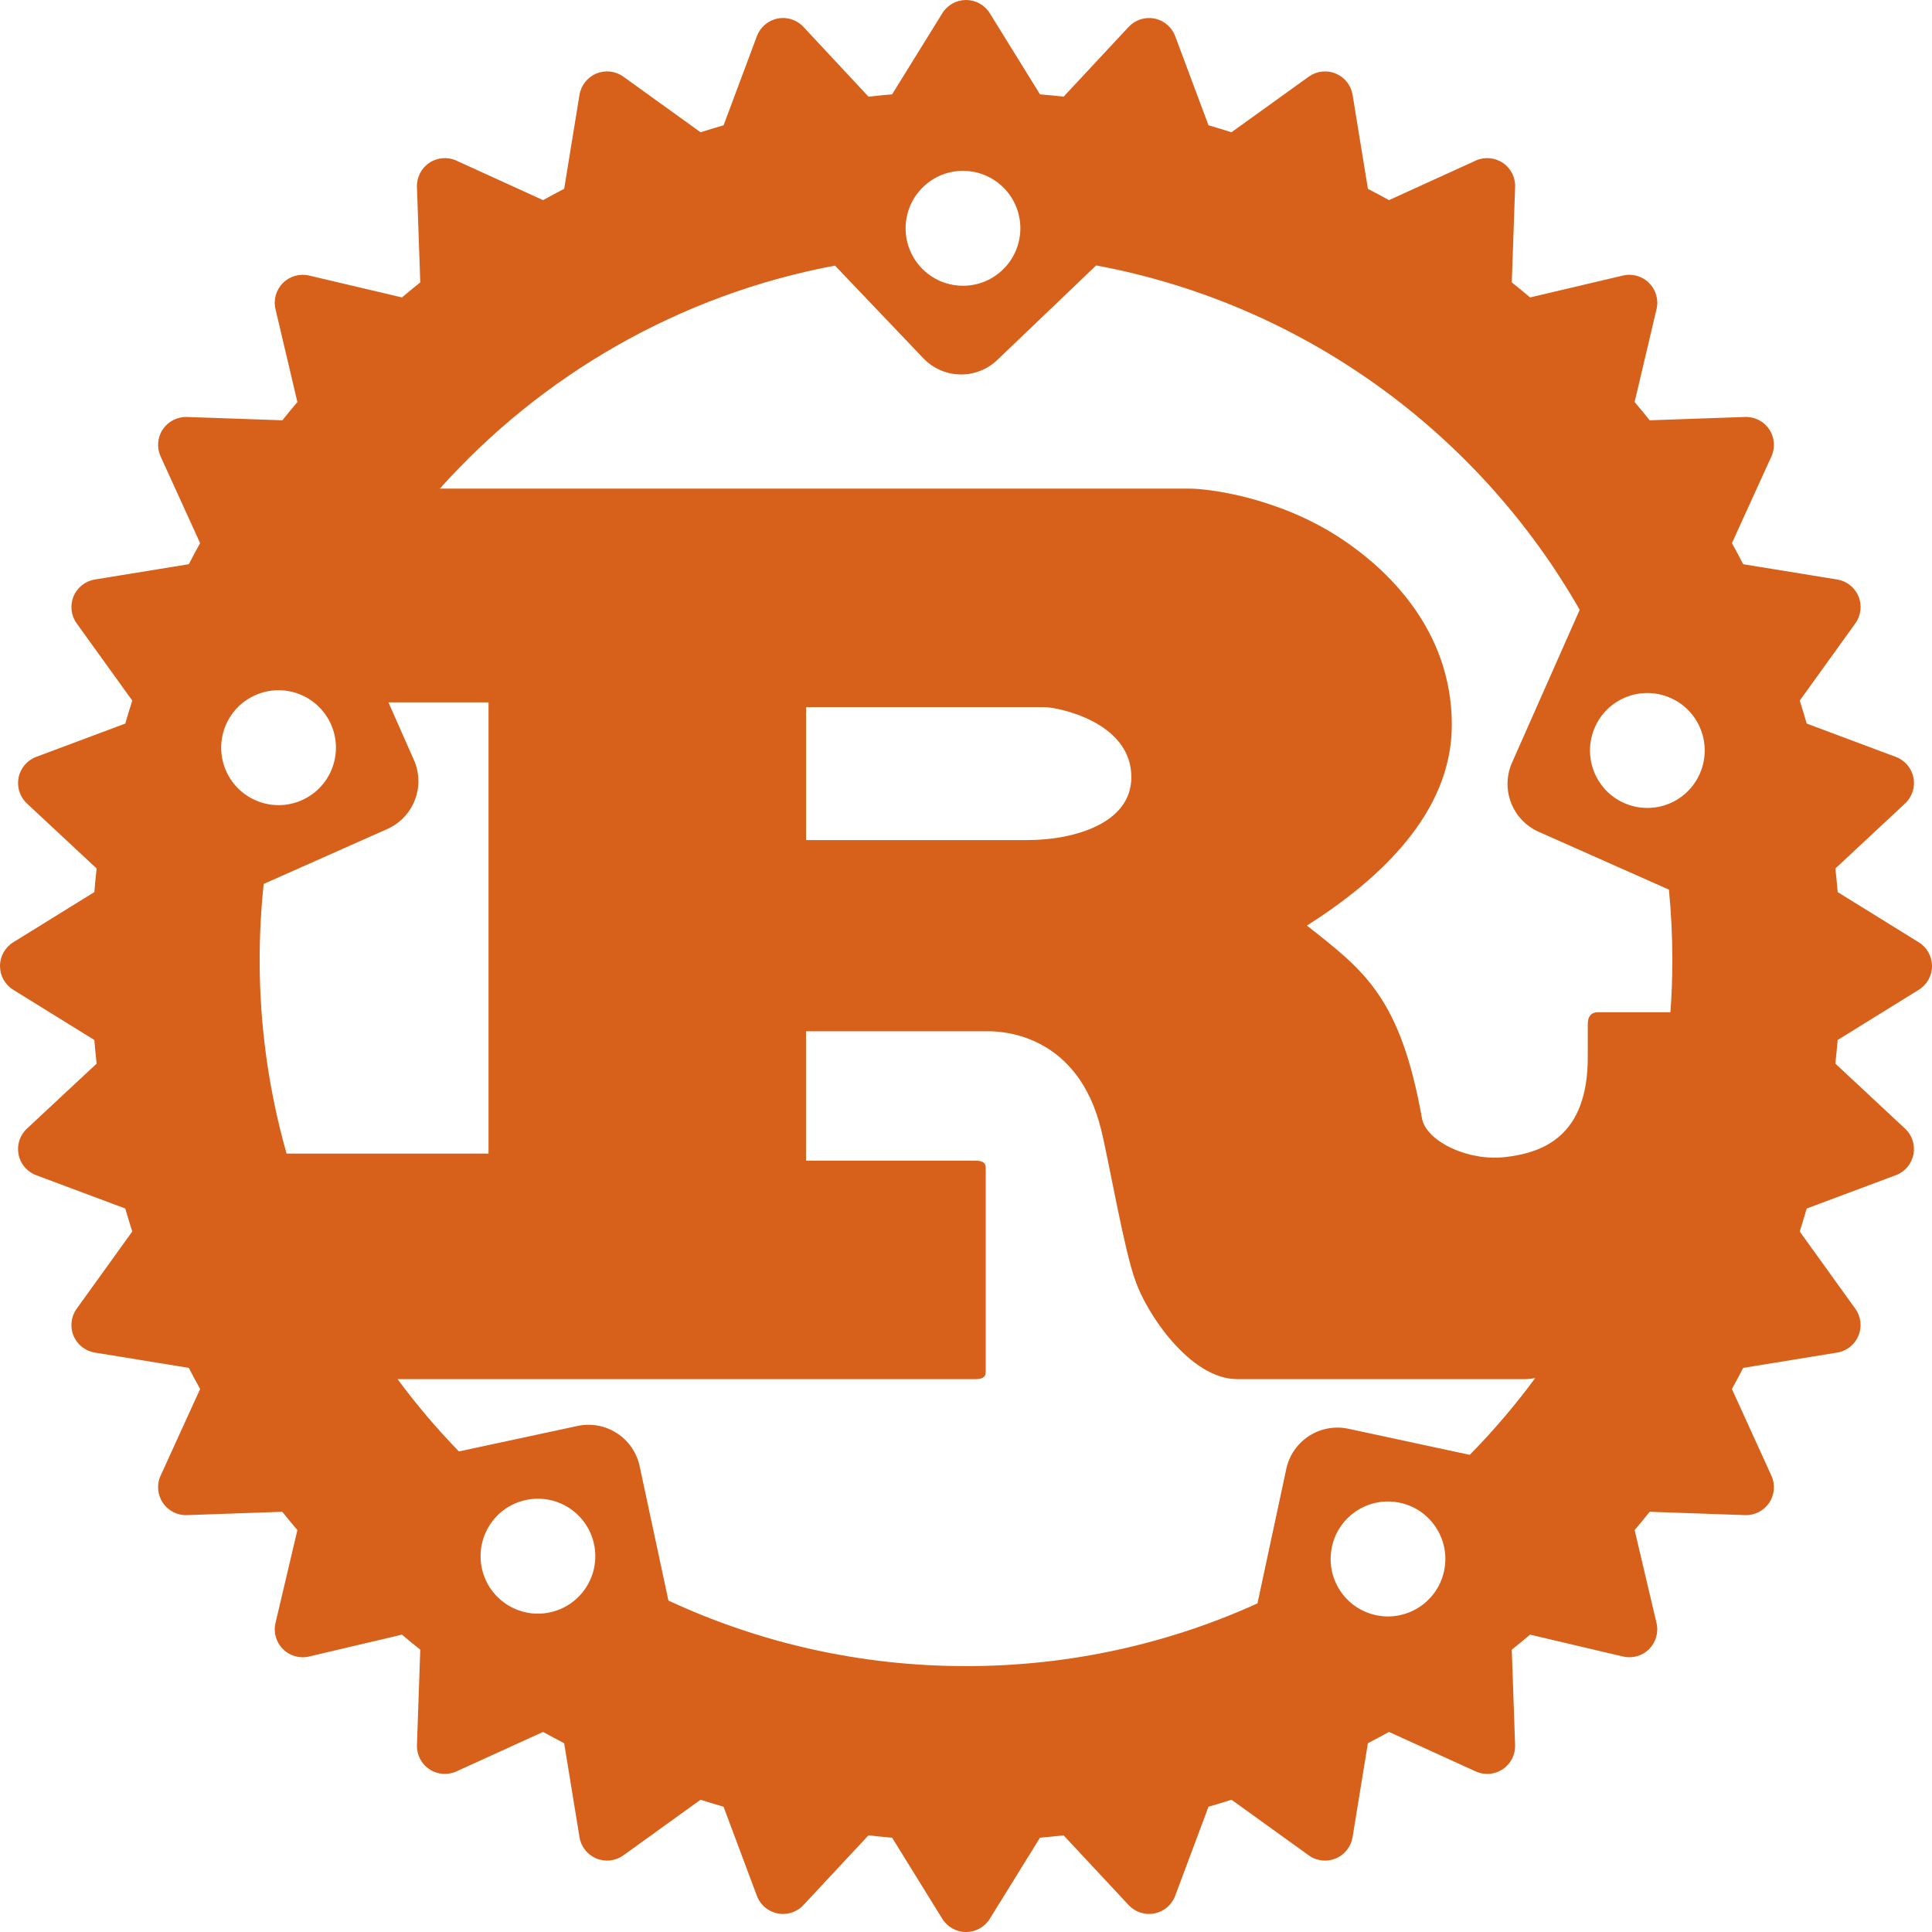
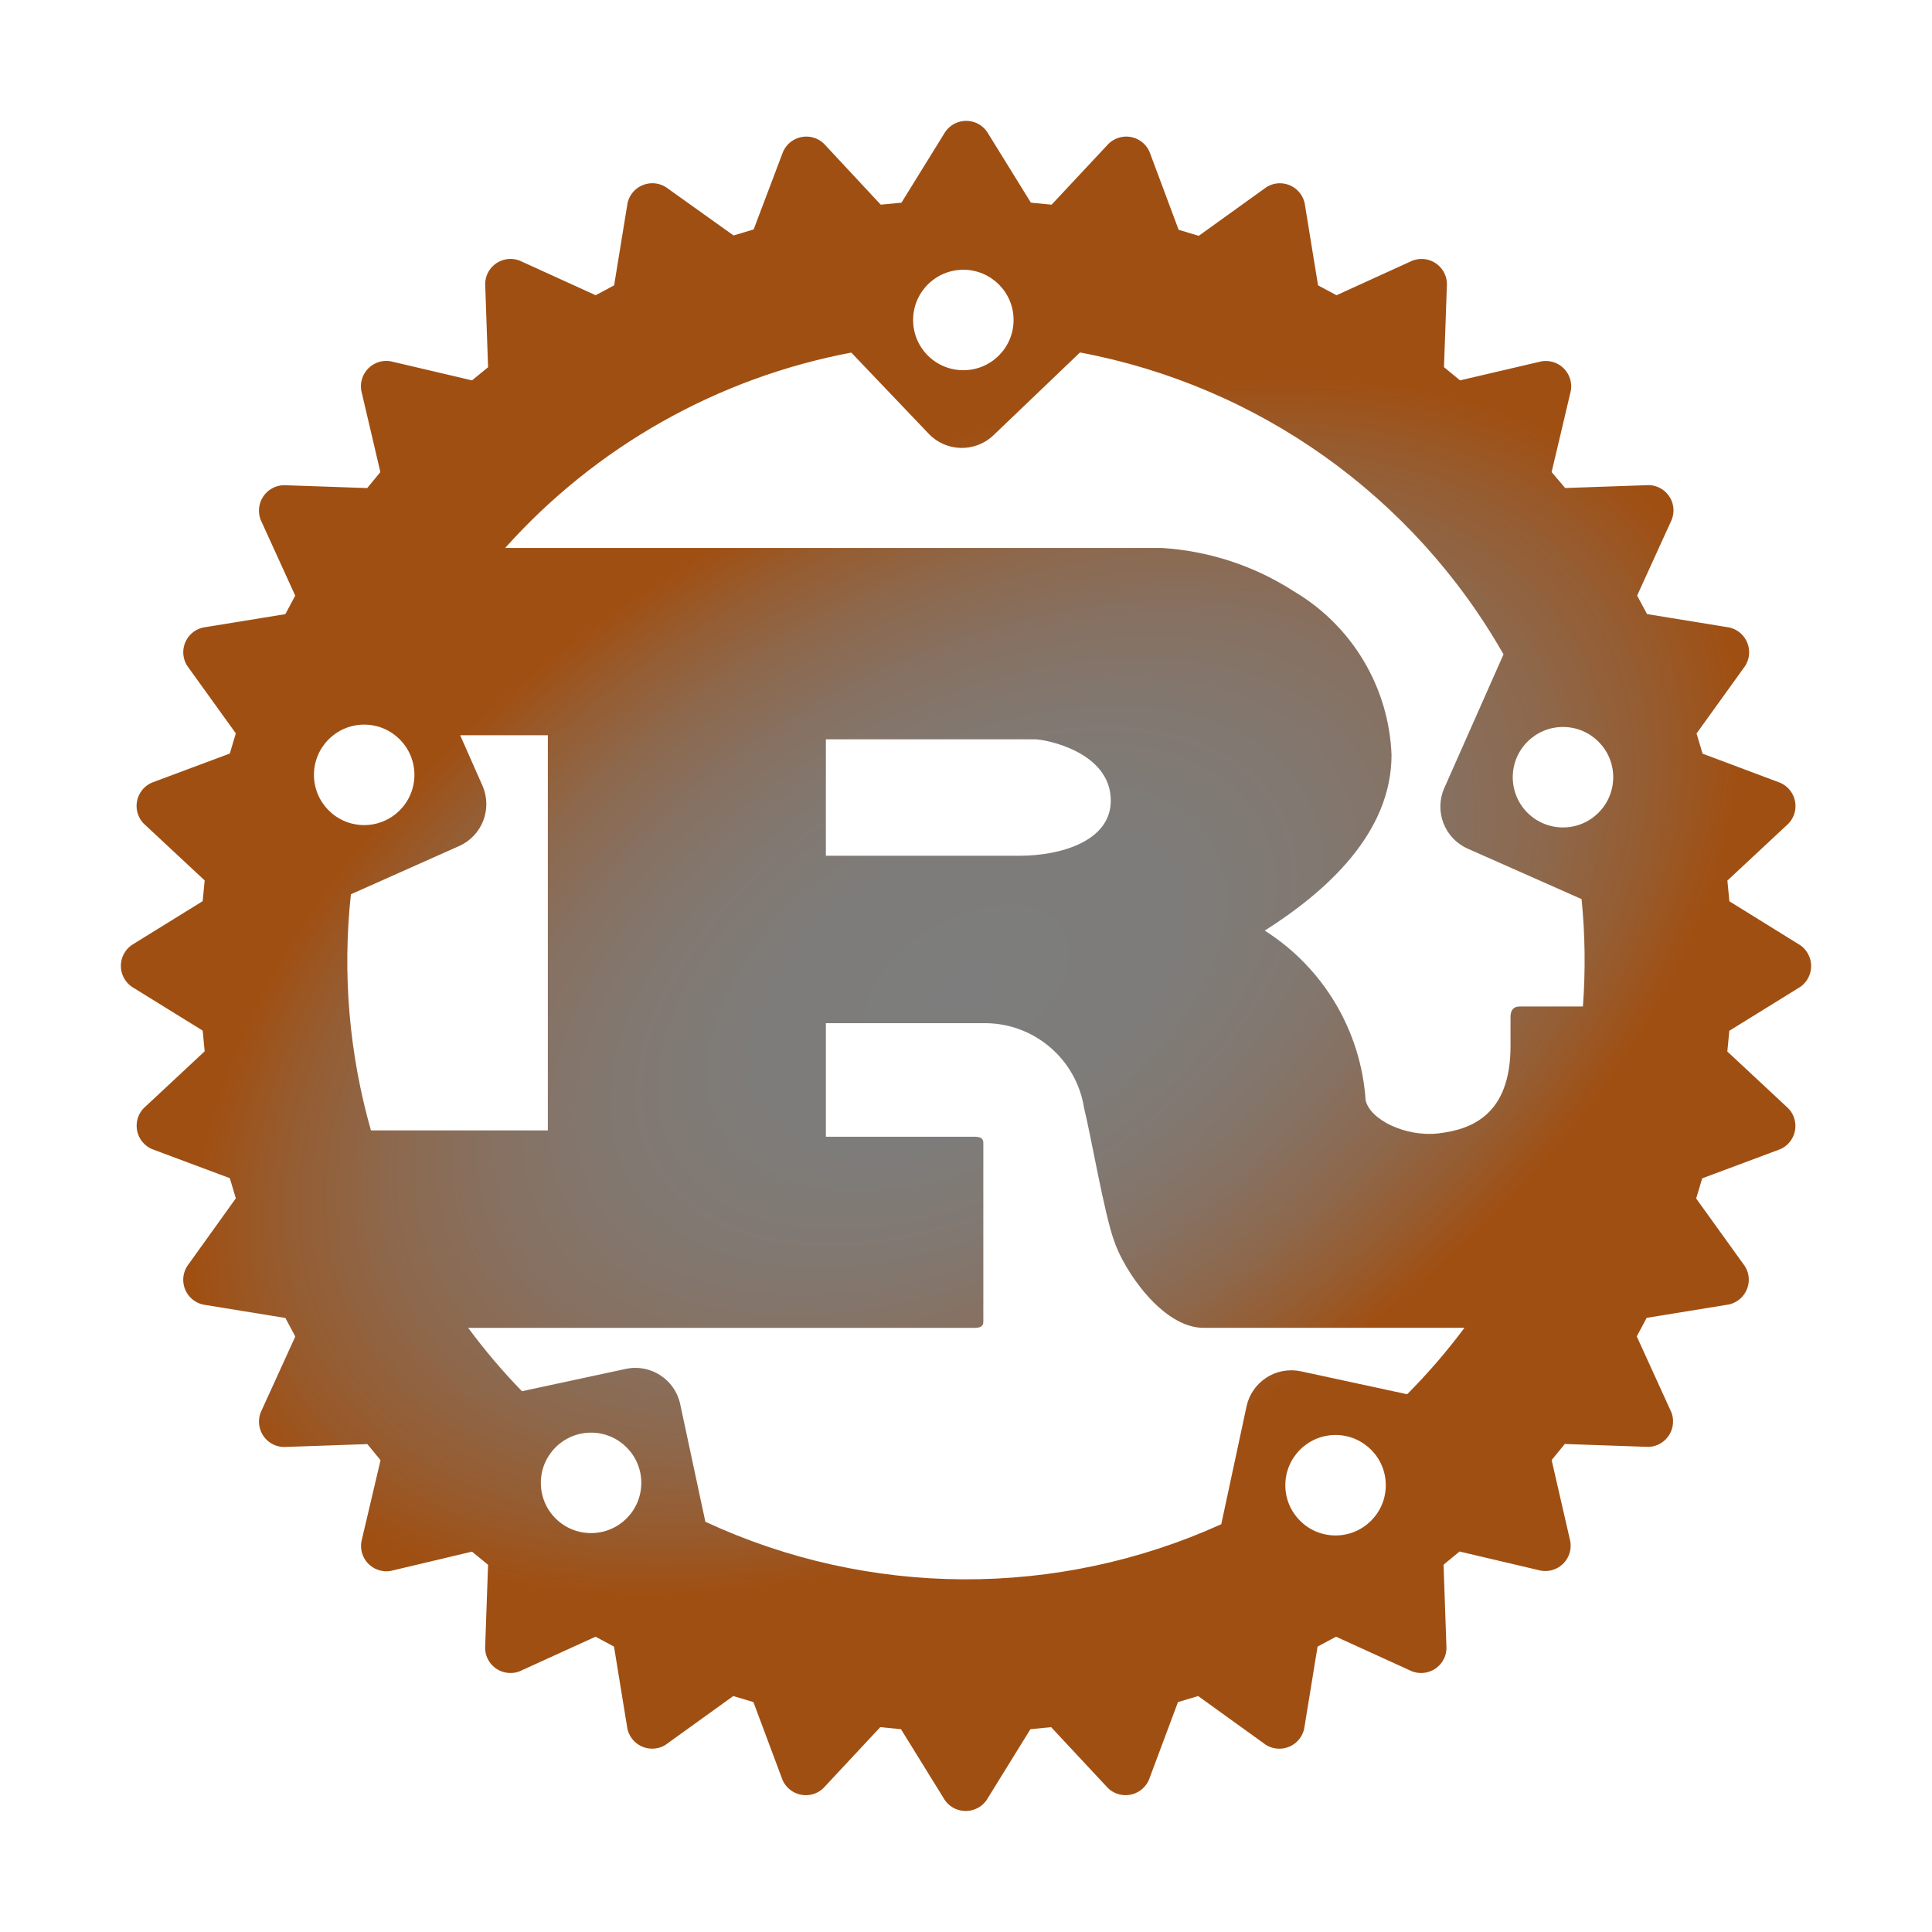
- <svg xmlns="http://www.w3.org/2000/svg" width="150" height="150" viewBox="0 0 256 256" preserveAspectRatio="xMidYMid">
-   <path fill="#D7611B" d="M254.251 124.862l-10.747-6.653a145.81 145.81 0 0 0-.306-3.13l9.236-8.615a3.686 3.686 0 0 0 1.105-3.427 3.685 3.685 0 0 0-2.33-2.744l-11.807-4.415a137.355 137.355 0 0 0-.925-3.048l7.365-10.229a3.698 3.698 0 0 0-2.407-5.814l-12.45-2.025c-.484-.944-.988-1.874-1.496-2.796l5.231-11.483a3.683 3.683 0 0 0-.288-3.59 3.678 3.678 0 0 0-3.204-1.642l-12.636.44a99.848 99.848 0 0 0-1.996-2.421l2.904-12.308a3.694 3.694 0 0 0-.986-3.466 3.698 3.698 0 0 0-3.464-.986l-12.305 2.901a106.192 106.192 0 0 0-2.426-1.996l.442-12.635a3.684 3.684 0 0 0-1.64-3.205 3.693 3.693 0 0 0-3.59-.29l-11.48 5.234a133.235 133.235 0 0 0-2.796-1.5l-2.03-12.452a3.7 3.7 0 0 0-5.812-2.407l-10.236 7.365c-1.007-.32-2.02-.629-3.042-.922L155.72 4.794a3.69 3.69 0 0 0-2.745-2.336 3.707 3.707 0 0 0-3.424 1.106l-8.615 9.243a111.11 111.11 0 0 0-3.13-.306l-6.653-10.75a3.698 3.698 0 0 0-6.289 0l-6.653 10.75a110.4 110.4 0 0 0-3.133.306l-8.617-9.243a3.695 3.695 0 0 0-6.169 1.23l-4.414 11.809c-1.023.293-2.035.604-3.045.922L82.599 10.16a3.687 3.687 0 0 0-3.579-.415 3.705 3.705 0 0 0-2.235 2.822l-2.03 12.452c-.94.487-1.869.988-2.796 1.5l-11.481-5.235a3.686 3.686 0 0 0-3.588.291 3.684 3.684 0 0 0-1.642 3.205l.44 12.635a118.03 118.03 0 0 0-2.426 1.996l-12.305-2.9a3.71 3.71 0 0 0-3.466.985 3.694 3.694 0 0 0-.986 3.466l2.899 12.308c-.673.797-1.338 1.604-1.991 2.421l-12.636-.44a3.721 3.721 0 0 0-3.204 1.641 3.696 3.696 0 0 0-.291 3.59l5.234 11.484c-.509.922-1.012 1.852-1.5 2.796l-12.449 2.025a3.7 3.7 0 0 0-2.407 5.814l7.365 10.23c-.32 1.01-.631 2.024-.925 3.047l-11.808 4.415a3.702 3.702 0 0 0-1.225 6.171l9.237 8.614c-.115 1.04-.217 2.087-.305 3.131L1.75 124.862A3.695 3.695 0 0 0 0 128.007c0 1.284.663 2.473 1.751 3.143l10.748 6.653c.088 1.047.19 2.092.305 3.131l-9.238 8.617a3.697 3.697 0 0 0 1.226 6.169l11.808 4.415c.294 1.022.605 2.037.925 3.047l-7.365 10.231a3.696 3.696 0 0 0 2.41 5.812l12.447 2.025c.487.944.986 1.874 1.5 2.8l-5.235 11.48a3.691 3.691 0 0 0 .291 3.59 3.684 3.684 0 0 0 3.204 1.641l12.63-.442c.659.821 1.322 1.626 1.997 2.426l-2.899 12.31a3.682 3.682 0 0 0 .986 3.459 3.683 3.683 0 0 0 3.466.983l12.305-2.898c.8.68 1.61 1.34 2.427 1.99l-.44 12.639a3.694 3.694 0 0 0 5.229 3.492l11.481-5.231a105.49 105.49 0 0 0 2.796 1.499l2.03 12.445a3.692 3.692 0 0 0 2.235 2.825 3.706 3.706 0 0 0 3.579-.413l10.229-7.37c1.01.32 2.025.633 3.047.927l4.415 11.804a3.685 3.685 0 0 0 2.744 2.331 3.677 3.677 0 0 0 3.425-1.106l8.617-9.238c1.04.12 2.086.22 3.133.313l6.653 10.748a3.702 3.702 0 0 0 3.143 1.75 3.703 3.703 0 0 0 3.145-1.75l6.653-10.748c1.047-.093 2.092-.193 3.131-.313l8.615 9.238a3.68 3.68 0 0 0 3.424 1.106 3.69 3.69 0 0 0 2.744-2.331l4.415-11.804c1.022-.294 2.038-.607 3.048-.927l10.231 7.37a3.7 3.7 0 0 0 5.812-2.412l2.03-12.445c.939-.487 1.868-.993 2.795-1.5l11.481 5.232a3.692 3.692 0 0 0 5.23-3.492l-.44-12.638a98.76 98.76 0 0 0 2.423-1.991l12.306 2.898c1.25.294 2.56-.07 3.463-.983a3.682 3.682 0 0 0 .986-3.459l-2.898-12.31c.675-.8 1.34-1.605 1.99-2.426l12.636.442a3.681 3.681 0 0 0 3.204-1.64 3.685 3.685 0 0 0 .289-3.592l-5.232-11.478c.511-.927 1.013-1.857 1.497-2.8l12.45-2.026a3.682 3.682 0 0 0 2.822-2.236 3.696 3.696 0 0 0-.415-3.576l-7.365-10.23c.318-1.011.629-2.026.925-3.048l11.806-4.415a3.684 3.684 0 0 0 2.331-2.745 3.677 3.677 0 0 0-1.106-3.424l-9.235-8.617c.112-1.04.215-2.086.305-3.13l10.748-6.654a3.69 3.69 0 0 0 1.751-3.143c0-1.281-.66-2.472-1.749-3.145zm-71.932 89.156c-4.104-.885-6.714-4.93-5.833-9.047.878-4.112 4.92-6.729 9.023-5.844 4.104.879 6.718 4.931 5.838 9.04-.88 4.11-4.926 6.73-9.028 5.851zm-3.652-24.699a6.929 6.929 0 0 0-8.23 5.332l-3.816 17.807c-11.775 5.344-24.85 8.313-38.621 8.313-14.086 0-27.446-3.116-39.43-8.688l-3.814-17.806c-.802-3.747-4.486-6.134-8.228-5.33l-15.72 3.376a93.272 93.272 0 0 1-8.128-9.58h76.49c.865 0 1.442-.157 1.442-.945v-27.057c0-.787-.577-.944-1.443-.944H106.8v-17.15h24.195c2.208 0 11.809.63 14.878 12.902.962 3.774 3.072 16.05 4.516 19.98 1.438 4.408 7.293 13.213 13.533 13.213h38.115c.433 0 .895-.049 1.382-.137a93.92 93.92 0 0 1-8.669 10.17l-16.082-3.456zm-105.79 24.327c-4.105.886-8.146-1.731-9.029-5.843-.878-4.119 1.732-8.162 5.836-9.047 4.105-.878 8.148 1.739 9.028 5.85.878 4.11-1.734 8.16-5.836 9.04zM43.86 95.986c1.703 3.842-.03 8.345-3.867 10.045-3.837 1.705-8.328-.03-10.03-3.875-1.703-3.845.029-8.34 3.867-10.045a7.598 7.598 0 0 1 10.03 3.874zm-8.918 21.14l16.376-7.277a6.942 6.942 0 0 0 3.524-9.158l-3.372-7.626h13.264v59.788H37.973a93.7 93.7 0 0 1-3.566-25.672c0-3.398.183-6.756.535-10.056zm71.862-5.807V93.696h31.586c1.632 0 11.52 1.886 11.52 9.28 0 6.139-7.584 8.34-13.821 8.34h-29.285v.003zm114.792 15.862c0 2.338-.086 4.652-.257 6.948h-9.603c-.961 0-1.348.632-1.348 1.573v4.41c0 10.38-5.853 12.638-10.982 13.213-4.884.55-10.3-2.045-10.967-5.034-2.882-16.206-7.683-19.667-15.265-25.648 9.41-5.975 19.2-14.79 19.2-26.59 0-12.74-8.734-20.765-14.688-24.7-8.352-5.506-17.6-6.61-20.095-6.61H58.279c13.467-15.03 31.719-25.677 52.362-29.551l11.706 12.28a6.923 6.923 0 0 0 9.799.226l13.098-12.528c27.445 5.11 50.682 22.194 64.073 45.633l-8.967 20.253c-1.548 3.505.032 7.604 3.527 9.157l17.264 7.668c.298 3.065.455 6.161.455 9.3zM122.352 24.745c3.033-2.905 7.844-2.79 10.748.247 2.898 3.046 2.788 7.862-.252 10.765-3.033 2.906-7.844 2.793-10.748-.25a7.621 7.621 0 0 1 .252-10.762zm88.983 71.61a7.594 7.594 0 0 1 10.028-3.872c3.838 1.702 5.57 6.203 3.867 10.045a7.595 7.595 0 0 1-10.03 3.875c-3.833-1.703-5.565-6.2-3.865-10.048z" />
+ <svg xmlns="http://www.w3.org/2000/svg" width="180" height="180" viewBox="0 0 32 32">
+   <defs>
+     <radialGradient id="a" cx="-492.035" cy="-883.37" r="13.998" gradientTransform="matrix(0.866, -0.5, -0.3, -0.52, 177.106, -689.033)" gradientUnits="userSpaceOnUse">
+       <stop offset="0" stop-color="#7d7d7d" />
+       <stop offset="0.267" stop-color="#7e7c7a" />
+       <stop offset="0.45" stop-color="#817871" />
+       <stop offset="0.608" stop-color="#867162" />
+       <stop offset="0.753" stop-color="#8d684c" />
+       <stop offset="0.886" stop-color="#965c30" />
+       <stop offset="1" stop-color="#a04f12" />
+     </radialGradient>
+   </defs>
+   <path d="M15.124,5.3a.832.832,0,1,1,.832.832h0a.831.831,0,0,1-.832-.832M5.2,12.834a.832.832,0,1,1,.832.832h0a.832.832,0,0,1-.832-.832m19.856.039a.832.832,0,1,1,.832.832.831.831,0,0,1-.832-.832h0M7.605,14.013a.76.76,0,0,0,.386-1l-.369-.835H9.074v6.545H6.144a10.247,10.247,0,0,1-.332-3.911Zm6.074.161V12.245h3.458c.179,0,1.261.206,1.261,1.016,0,.672-.83.913-1.513.913ZM8.958,24.561a.832.832,0,1,1,.832.832.831.831,0,0,1-.832-.832h0m12.331.039a.832.832,0,1,1,.832.832.832.832,0,0,1-.832-.832h0m.257-1.887a.758.758,0,0,0-.9.584l-.418,1.949a10.249,10.249,0,0,1-8.545-.041l-.417-1.949a.759.759,0,0,0-.9-.583h0l-1.721.37a10.233,10.233,0,0,1-.89-1.049h8.374c.095,0,.158-.017.158-.1V18.928c0-.086-.063-.1-.158-.1h-2.45V16.947h2.649a1.665,1.665,0,0,1,1.629,1.412c.105.413.336,1.757.494,2.187.157.483.8,1.447,1.482,1.447h4.323a10.243,10.243,0,0,1-.949,1.1Zm4.65-7.821a10.261,10.261,0,0,1,.022,1.779H25.167c-.105,0-.148.069-.148.172v.483c0,1.136-.641,1.384-1.2,1.447-.535.06-1.128-.224-1.2-.551a3.616,3.616,0,0,0-1.671-2.808c1.03-.654,2.1-1.619,2.1-2.911A3.292,3.292,0,0,0,21.44,9.8a4.559,4.559,0,0,0-2.2-.724H8.367A10.246,10.246,0,0,1,14.1,5.84l1.282,1.344a.758.758,0,0,0,1.072.026h0l1.434-1.372a10.248,10.248,0,0,1,7.015,5l-.982,2.217a.761.761,0,0,0,.386,1Zm2.448.036-.033-.343,1.011-.943a.42.42,0,0,0-.013-.595.428.428,0,0,0-.121-.081L28.2,12.483l-.1-.334.806-1.12a.422.422,0,0,0-.13-.581.43.43,0,0,0-.133-.055l-1.363-.222-.164-.306.573-1.257a.419.419,0,0,0-.236-.544.426.426,0,0,0-.146-.029l-1.383.048L25.7,7.819l.318-1.347a.421.421,0,0,0-.343-.487.435.435,0,0,0-.144,0L24.183,6.3l-.266-.219L23.966,4.7a.421.421,0,0,0-.431-.411.426.426,0,0,0-.141.028l-1.257.573-.306-.164-.222-1.363a.421.421,0,0,0-.5-.318.43.43,0,0,0-.133.055l-1.121.806-.333-.1-.483-1.293a.421.421,0,0,0-.555-.215.442.442,0,0,0-.12.08L17.418,3.39l-.343-.033L16.347,2.18a.421.421,0,0,0-.688,0l-.728,1.177-.343.033-.943-1.012a.421.421,0,0,0-.595.015.442.442,0,0,0-.08.12L12.483,3.8l-.333.1-1.12-.8a.422.422,0,0,0-.581.13.43.43,0,0,0-.055.133l-.222,1.363-.306.164L8.608,4.317a.421.421,0,0,0-.544.239.444.444,0,0,0-.028.144l.048,1.383L7.818,6.3,6.471,5.984a.421.421,0,0,0-.487.343.435.435,0,0,0,0,.144L6.3,7.819l-.218.265L4.7,8.036a.422.422,0,0,0-.383.573L4.89,9.866l-.164.306-1.363.222a.42.42,0,0,0-.318.5.43.43,0,0,0,.055.133l.806,1.12-.1.334-1.293.483a.421.421,0,0,0-.215.555.414.414,0,0,0,.081.121l1.011.943-.033.343-1.177.728a.421.421,0,0,0,0,.688l1.177.728.033.343-1.011.943a.421.421,0,0,0,.015.595.436.436,0,0,0,.119.08l1.293.483.1.334L3.1,20.972a.421.421,0,0,0,.131.581.43.43,0,0,0,.133.055l1.363.222.164.307-.573,1.257a.422.422,0,0,0,.24.545.438.438,0,0,0,.143.028l1.383-.048.219.266-.317,1.348a.42.42,0,0,0,.341.486.4.4,0,0,0,.146,0L7.818,25.7l.266.218L8.035,27.3a.419.419,0,0,0,.429.41.413.413,0,0,0,.143-.028l1.257-.573.306.164.222,1.362a.421.421,0,0,0,.5.319.407.407,0,0,0,.133-.055l1.12-.807.334.1.483,1.292a.422.422,0,0,0,.556.214.436.436,0,0,0,.119-.08l.943-1.011.343.034.728,1.177a.422.422,0,0,0,.588.1.413.413,0,0,0,.1-.1l.728-1.177.343-.034.943,1.011a.421.421,0,0,0,.595-.015.436.436,0,0,0,.08-.119l.483-1.292.334-.1,1.12.807a.421.421,0,0,0,.581-.131.43.43,0,0,0,.055-.133l.222-1.362.306-.164,1.257.573a.421.421,0,0,0,.544-.239.438.438,0,0,0,.028-.143l-.048-1.384.265-.218,1.347.317a.421.421,0,0,0,.487-.34.447.447,0,0,0,0-.146L25.7,24.183l.218-.266,1.383.048a.421.421,0,0,0,.41-.431.4.4,0,0,0-.028-.142l-.573-1.257.164-.307,1.363-.222a.421.421,0,0,0,.319-.5.434.434,0,0,0-.056-.135l-.806-1.12.1-.334,1.293-.483a.42.42,0,0,0,.215-.554.414.414,0,0,0-.081-.121l-1.011-.943.033-.343,1.177-.728a.421.421,0,0,0,0-.688Z" style="fill:url(#a)" />
</svg>
